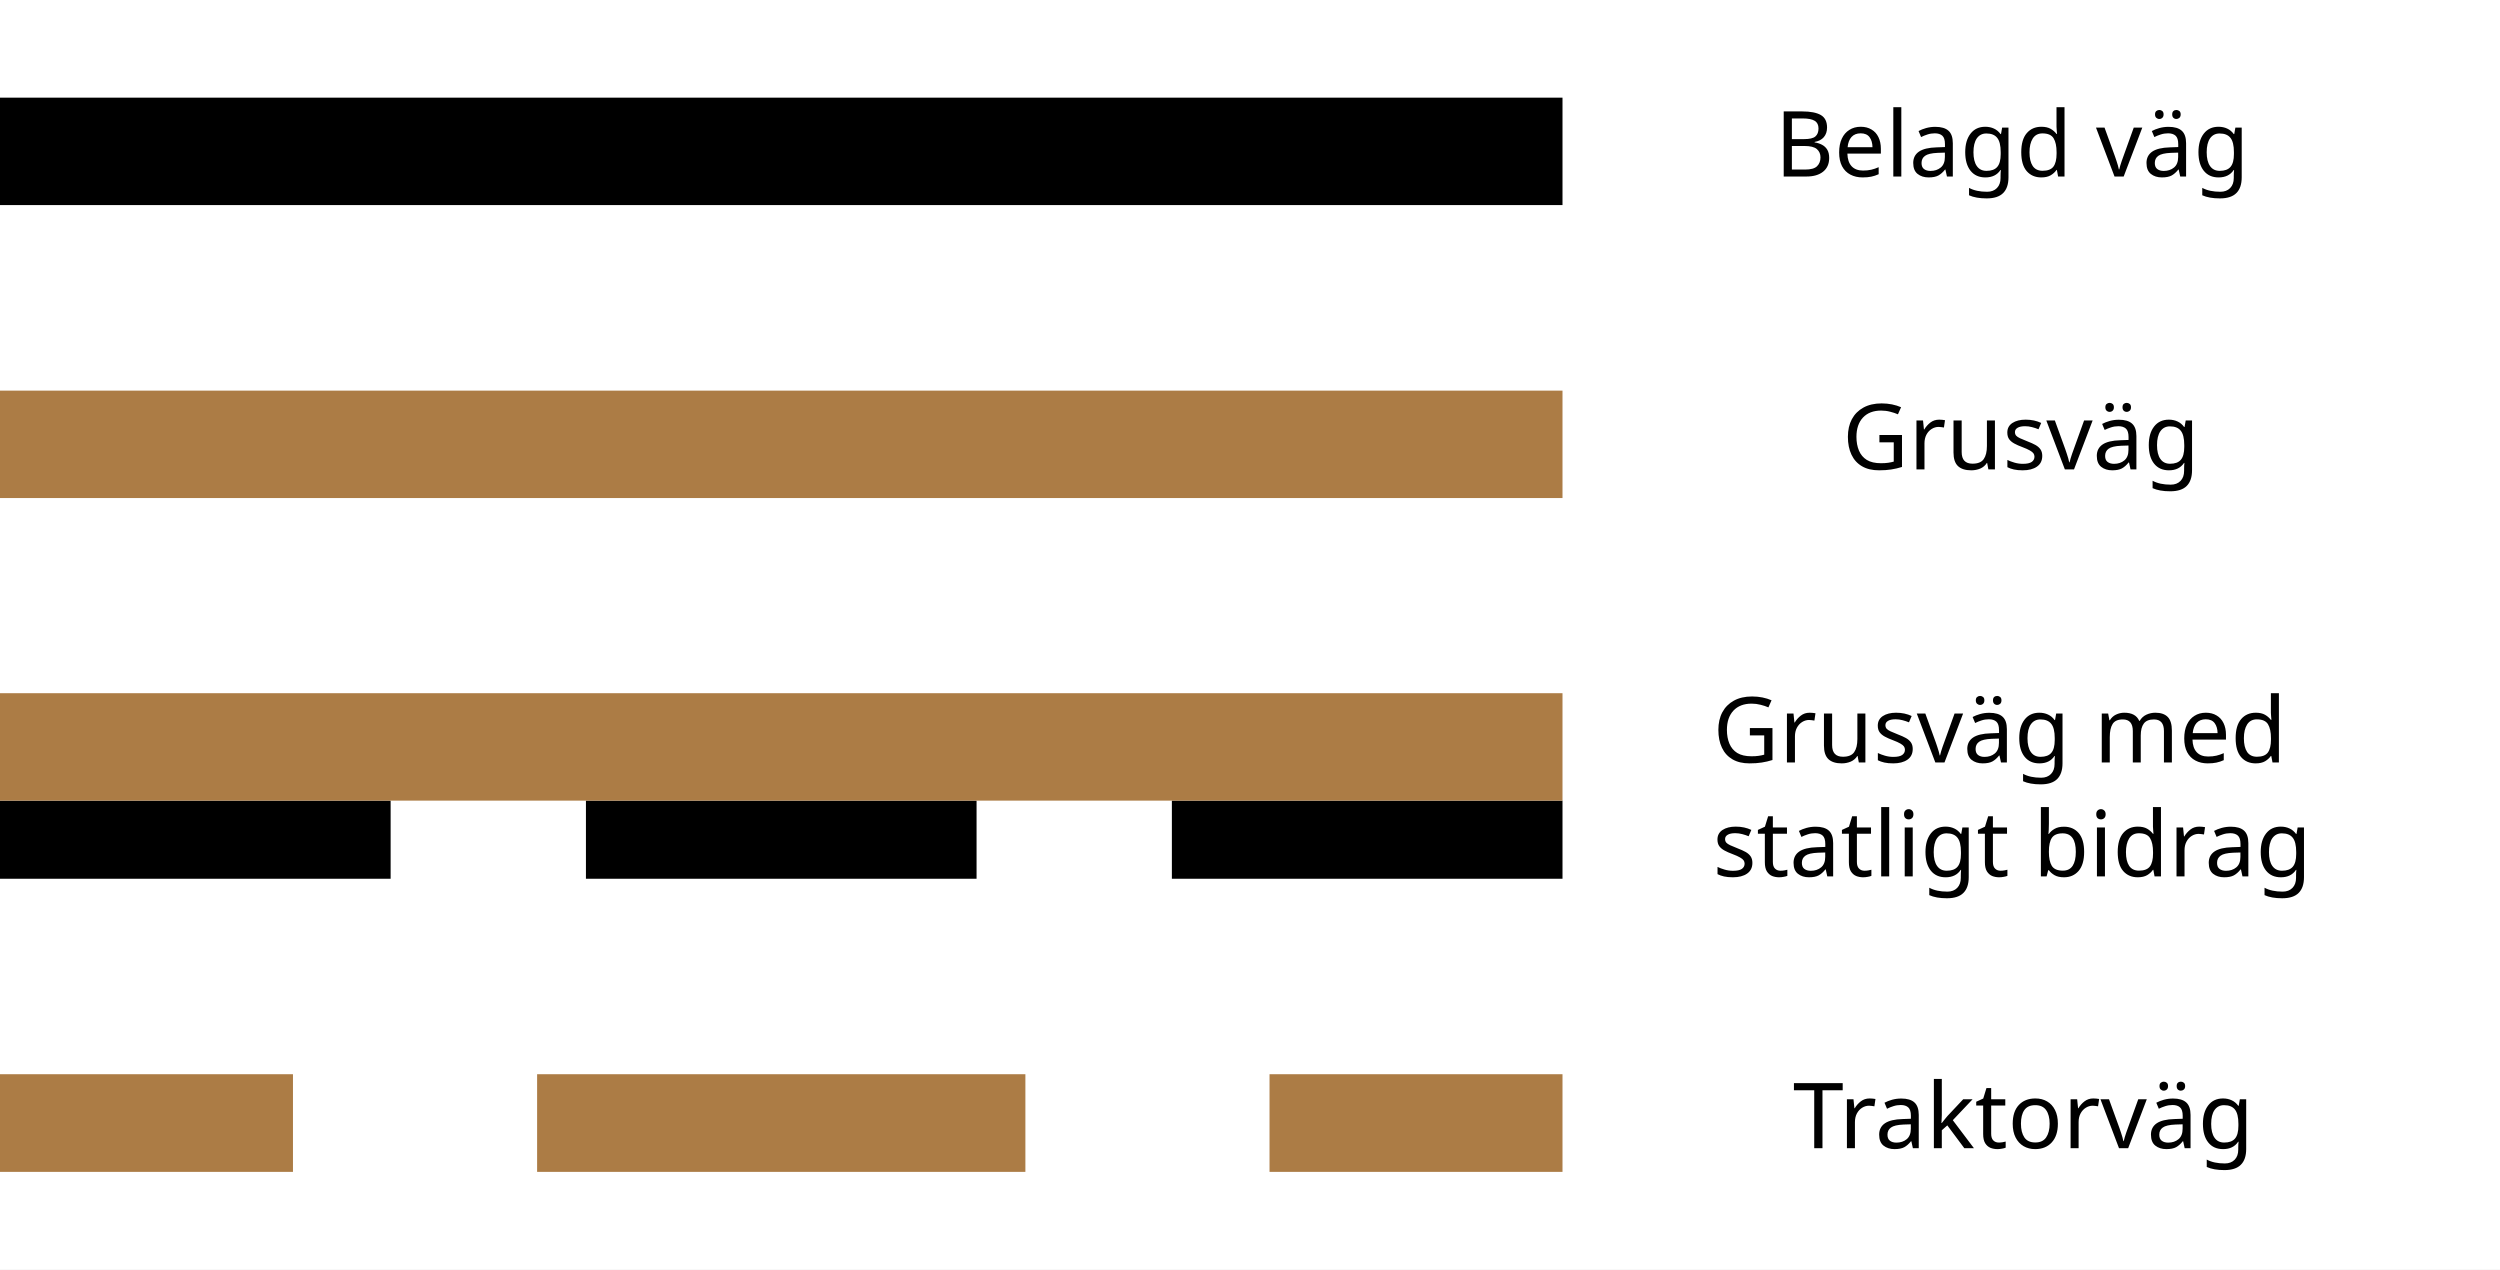
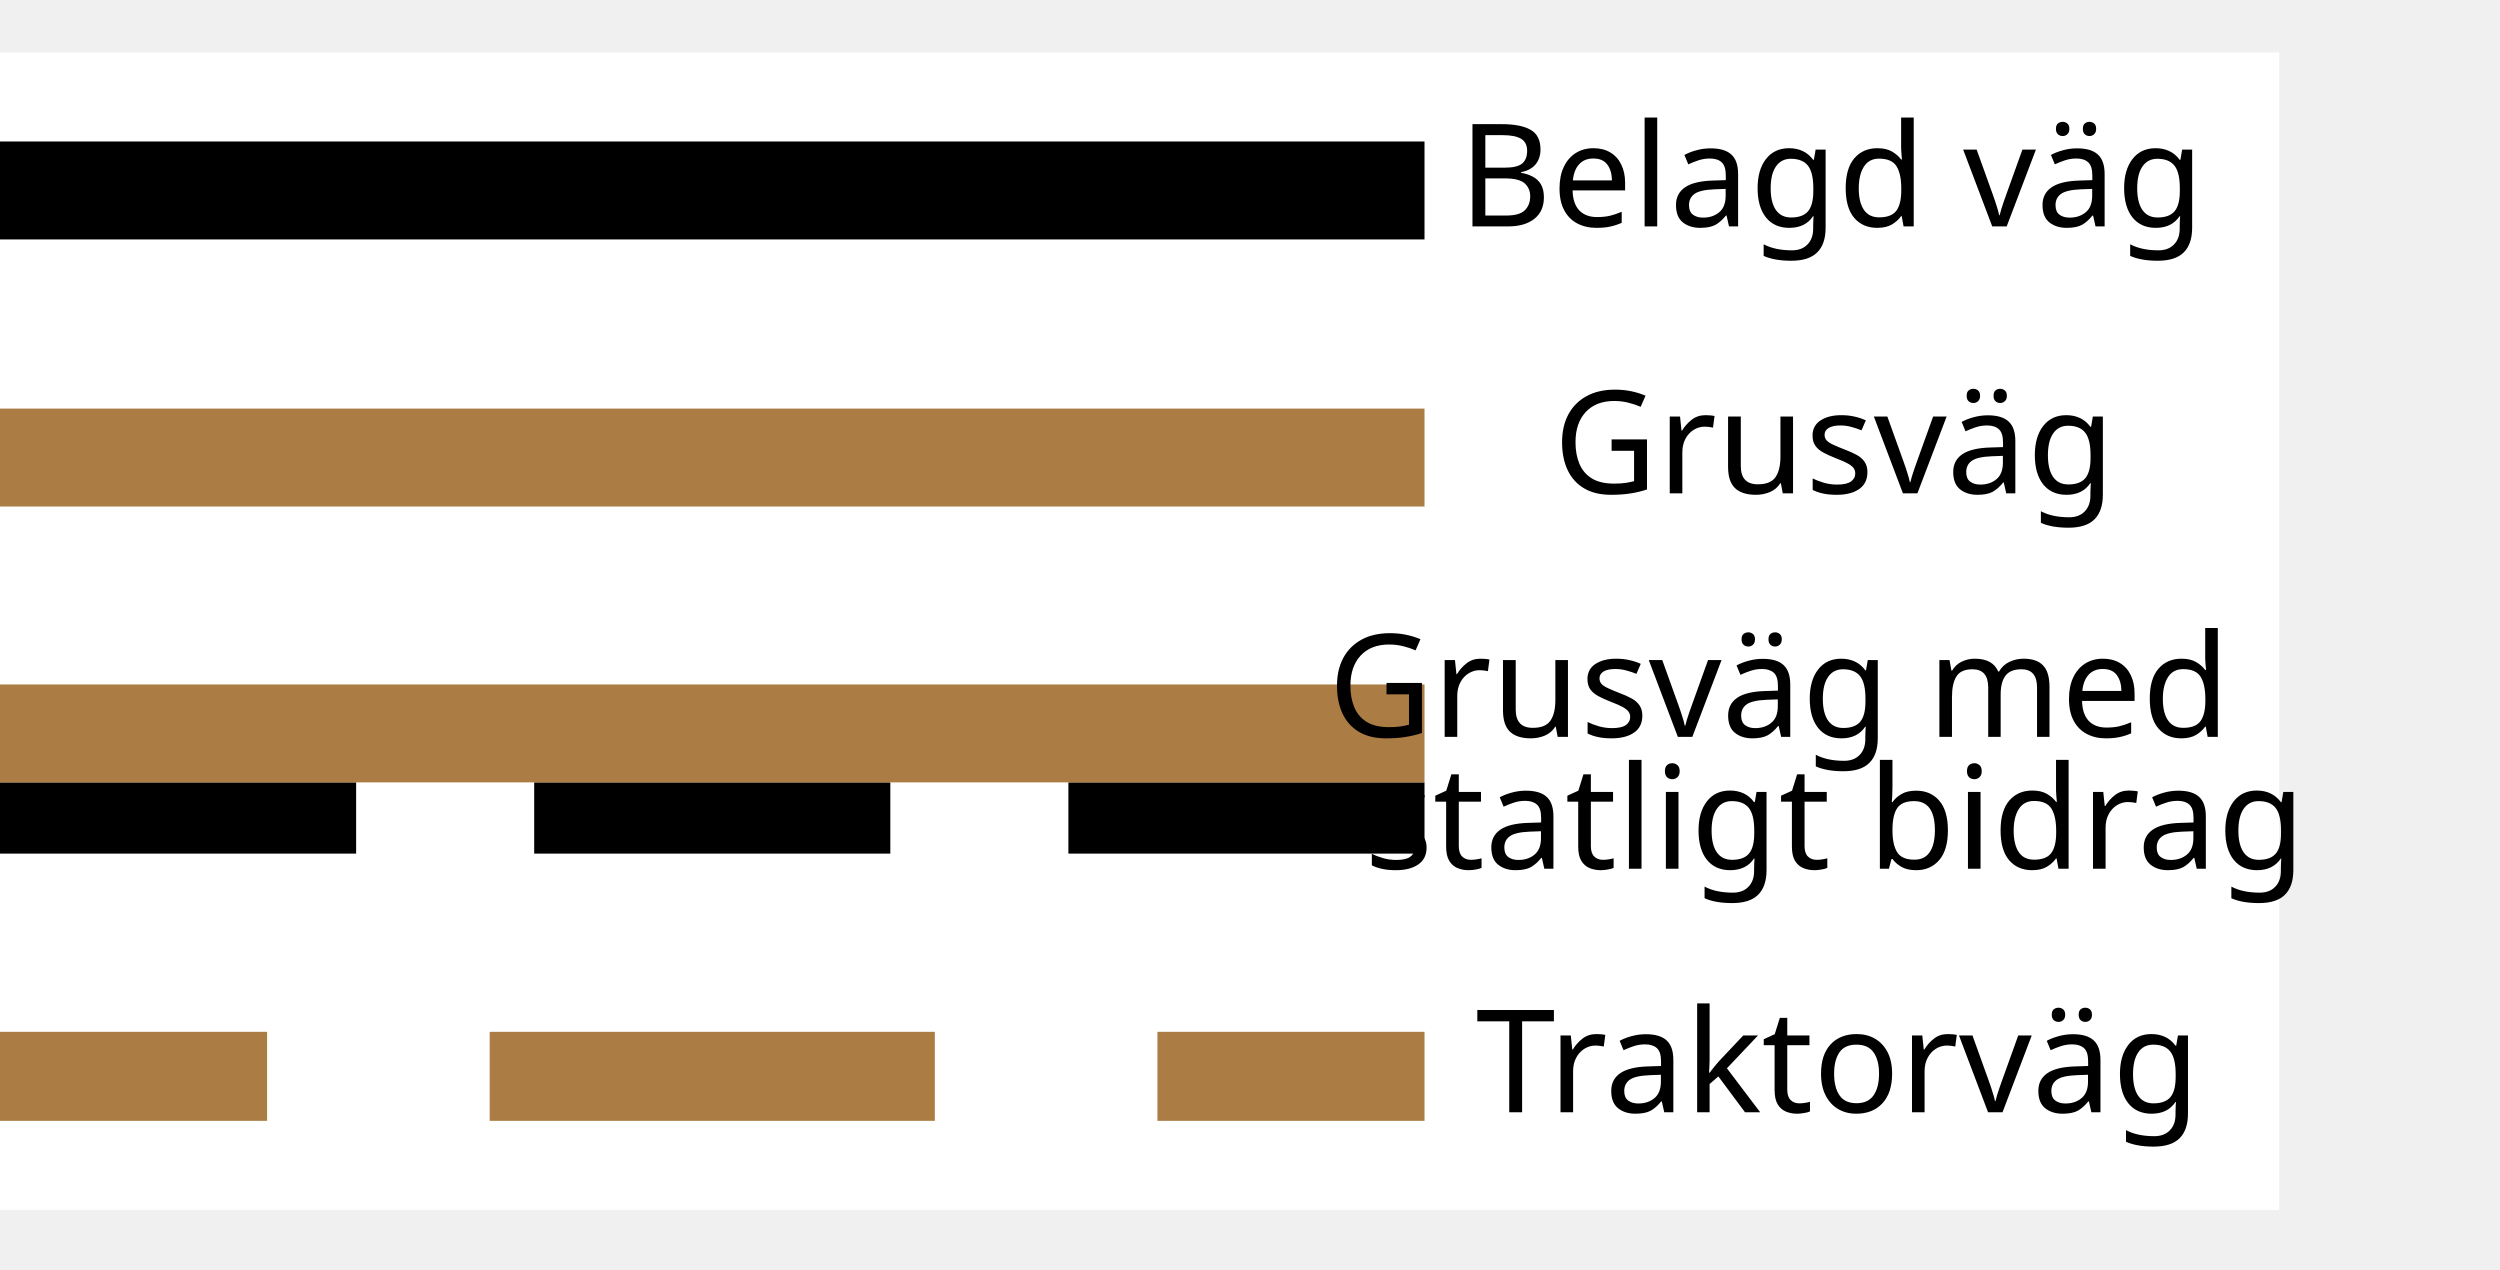
<svg xmlns="http://www.w3.org/2000/svg" version="1.1" id="svg178" width="512" height="260" viewBox="0 0 512 260">
  <defs id="defs182" />
  <g id="g184">
-     <rect style="fill:#ffffff;fill-opacity:1;stroke-width:0.931" id="rect1288" width="512" height="260" x="0" y="0" />
-     <g id="g426" style="fill:#ac7c45;fill-opacity:1" transform="translate(0,-76.71634)">
+     <rect style="fill:#ffffff;fill-opacity:1;stroke-width:0.849" id="rect1288" width="466.783" height="237.038" x="-3.125e-09" y="10.745" />
+     <g id="g426" style="fill:#ac7c45;fill-opacity:1" transform="matrix(0.9116863,0,0,0.9116863,0,-59.19618)">
      <rect style="fill:#ac7c45;fill-opacity:1;stroke-width:0.739" id="rect428" width="60" height="20" x="260" y="296.716" />
      <rect style="fill:#ac7c45;fill-opacity:1;stroke-width:0.953" id="rect422" width="100" height="20" x="110" y="296.716" />
      <rect style="fill:#ac7c45;fill-opacity:1;stroke-width:0.739" id="rect420" width="60" height="20" x="0" y="296.716" />
-       <text xml:space="preserve" style="font-style:normal;font-variant:normal;font-weight:normal;font-stretch:normal;font-size:18.667px;font-family:sans-serif;-inkscape-font-specification:'sans-serif, Normal';font-variant-ligatures:normal;font-variant-caps:normal;font-variant-numeric:normal;font-variant-east-asian:normal;fill:#000000;fill-opacity:1" x="367.21" y="311.866" id="text1168">
-         <tspan id="tspan1242" x="367.21" y="311.866">Traktorväg</tspan>
+       <text xml:space="preserve" style="font-style:normal;font-variant:normal;font-weight:normal;font-stretch:normal;font-size:32.175px;font-family:sans-serif;-inkscape-font-specification:'sans-serif, Normal';font-variant-ligatures:normal;font-variant-caps:normal;font-variant-numeric:normal;font-variant-east-asian:normal;text-align:center;text-anchor:middle;fill:#000000;fill-opacity:1" x="497.992" y="314.786" id="text1168">
+         <tspan id="tspan1242" x="442.169" y="314.786" style="font-style:normal;font-variant:normal;font-weight:normal;font-stretch:normal;font-family:sans-serif;-inkscape-font-specification:'sans-serif, Normal';font-variant-ligatures:normal;font-variant-caps:normal;font-variant-numeric:normal;font-variant-east-asian:normal;text-align:center;text-anchor:middle;font-size:32.175px">Traktorväg</tspan>
      </text>
    </g>
-     <g id="g410" transform="translate(0,-70.16011)">
+     <g id="g410" transform="matrix(0.9116863,0,0,0.9116863,0,-53.21896)">
      <rect style="fill:#000000;fill-opacity:1;stroke-width:0.868" id="rect412" width="80" height="16" x="240" y="234.128" />
      <rect style="fill:#000000;fill-opacity:1;stroke-width:0.868" id="rect406" width="80" height="16" x="120" y="234.128" />
      <rect style="fill:#000000;fill-opacity:1;stroke-width:0.868" id="rect404" width="80" height="16" x="0" y="234.128" />
      <rect style="fill:#ac7c45;fill-opacity:1;stroke-width:0.956" id="rect402" width="320" height="22" x="0" y="212.128" />
-       <text xml:space="preserve" style="font-style:normal;font-variant:normal;font-weight:normal;font-stretch:normal;font-size:18.667px;font-family:sans-serif;-inkscape-font-specification:'sans-serif, Normal';font-variant-ligatures:normal;font-variant-caps:normal;font-variant-numeric:normal;font-variant-east-asian:normal;fill:#000000;fill-opacity:1" x="350.78" y="226.31" id="text1038">
-         <tspan id="tspan1232" x="350.78" y="226.31">Grusväg med</tspan>
-         <tspan id="tspan1234" x="350.78" y="249.643">statligt bidrag</tspan>
+       <text xml:space="preserve" style="font-style:normal;font-variant:normal;font-weight:normal;font-stretch:normal;font-size:32.175px;line-height:29.615px;font-family:sans-serif;-inkscape-font-specification:'sans-serif, Normal';font-variant-ligatures:normal;font-variant-caps:normal;font-variant-numeric:normal;font-variant-east-asian:normal;text-align:center;text-anchor:middle;fill:#000000;fill-opacity:1" x="441.482" y="223.908" id="text1038">
+         <tspan id="tspan4349" x="441.482" y="223.908">Grusväg med </tspan>
+         <tspan id="tspan4351" x="441.482" y="253.523">statligt bidrag</tspan>
      </text>
    </g>
-     <g id="g1164" transform="translate(0,-10)">
+     <g id="g1164" transform="matrix(0.9116863,0,0,0.9116863,0,1.628193)">
      <rect style="fill:#ac7c45;fill-opacity:1;stroke-width:0.894" id="rect400" width="320" height="22" x="0" y="90" />
-       <text xml:space="preserve" style="font-style:normal;font-variant:normal;font-weight:normal;font-stretch:normal;font-size:18.667px;font-family:sans-serif;-inkscape-font-specification:'sans-serif, Normal';font-variant-ligatures:normal;font-variant-caps:normal;font-variant-numeric:normal;font-variant-east-asian:normal;fill:#000000;fill-opacity:1" x="377.309" y="106.132" id="text1155">
-         <tspan id="tspan1176" x="377.309" y="106.132">Grusväg</tspan>
+       <text xml:space="preserve" style="font-style:normal;font-variant:normal;font-weight:normal;font-stretch:normal;font-size:32.175px;font-family:sans-serif;-inkscape-font-specification:'sans-serif, Normal';font-variant-ligatures:normal;font-variant-caps:normal;font-variant-numeric:normal;font-variant-east-asian:normal;text-align:center;text-anchor:middle;fill:#000000;fill-opacity:1" x="484.326" y="109.041" id="text1155">
+         <tspan id="tspan1176" x="441.305" y="109.041" style="font-style:normal;font-variant:normal;font-weight:normal;font-stretch:normal;font-family:sans-serif;-inkscape-font-specification:'sans-serif, Normal';font-variant-ligatures:normal;font-variant-caps:normal;font-variant-numeric:normal;font-variant-east-asian:normal;text-align:center;text-anchor:middle;font-size:32.175px">Grusväg</tspan>
      </text>
    </g>
-     <g id="g1093" transform="translate(0,-40)">
+     <g id="g1093" transform="matrix(0.9116863,0,0,0.9116863,0,-25.7224)">
      <rect style="fill:#000000;fill-opacity:1;stroke-width:0.894" id="rect398" width="320" height="22" x="0" y="60" />
-       <text xml:space="preserve" style="font-style:normal;font-variant:normal;font-weight:normal;font-stretch:normal;font-size:18.667px;font-family:sans-serif;-inkscape-font-specification:'sans-serif, Normal';font-variant-ligatures:normal;font-variant-caps:normal;font-variant-numeric:normal;font-variant-east-asian:normal;fill:#000000;fill-opacity:1" x="363.491" y="76.15" id="text1097">
-         <tspan id="tspan1095" x="363.491" y="76.15" style="font-size:18.667px;fill:#000000">Belagd väg</tspan>
+       <text xml:space="preserve" style="font-style:normal;font-variant:normal;font-weight:normal;font-stretch:normal;font-size:32.175px;font-family:sans-serif;-inkscape-font-specification:'sans-serif, Normal';font-variant-ligatures:normal;font-variant-caps:normal;font-variant-numeric:normal;font-variant-east-asian:normal;text-align:center;text-anchor:middle;fill:#000000;fill-opacity:1" x="498.608" y="79.069" id="text1097">
+         <tspan id="tspan1095" x="440.691" y="79.069" style="font-style:normal;font-variant:normal;font-weight:normal;font-stretch:normal;font-family:sans-serif;-inkscape-font-specification:'sans-serif, Normal';font-variant-ligatures:normal;font-variant-caps:normal;font-variant-numeric:normal;font-variant-east-asian:normal;text-align:center;text-anchor:middle;fill:#000000;font-size:32.175px">Belagd väg</tspan>
      </text>
    </g>
+     <rect style="display:inline;fill:none;stroke-width:1.071" id="rect308" width="220.26" height="260" x="291.74" y="0" />
  </g>
</svg>
